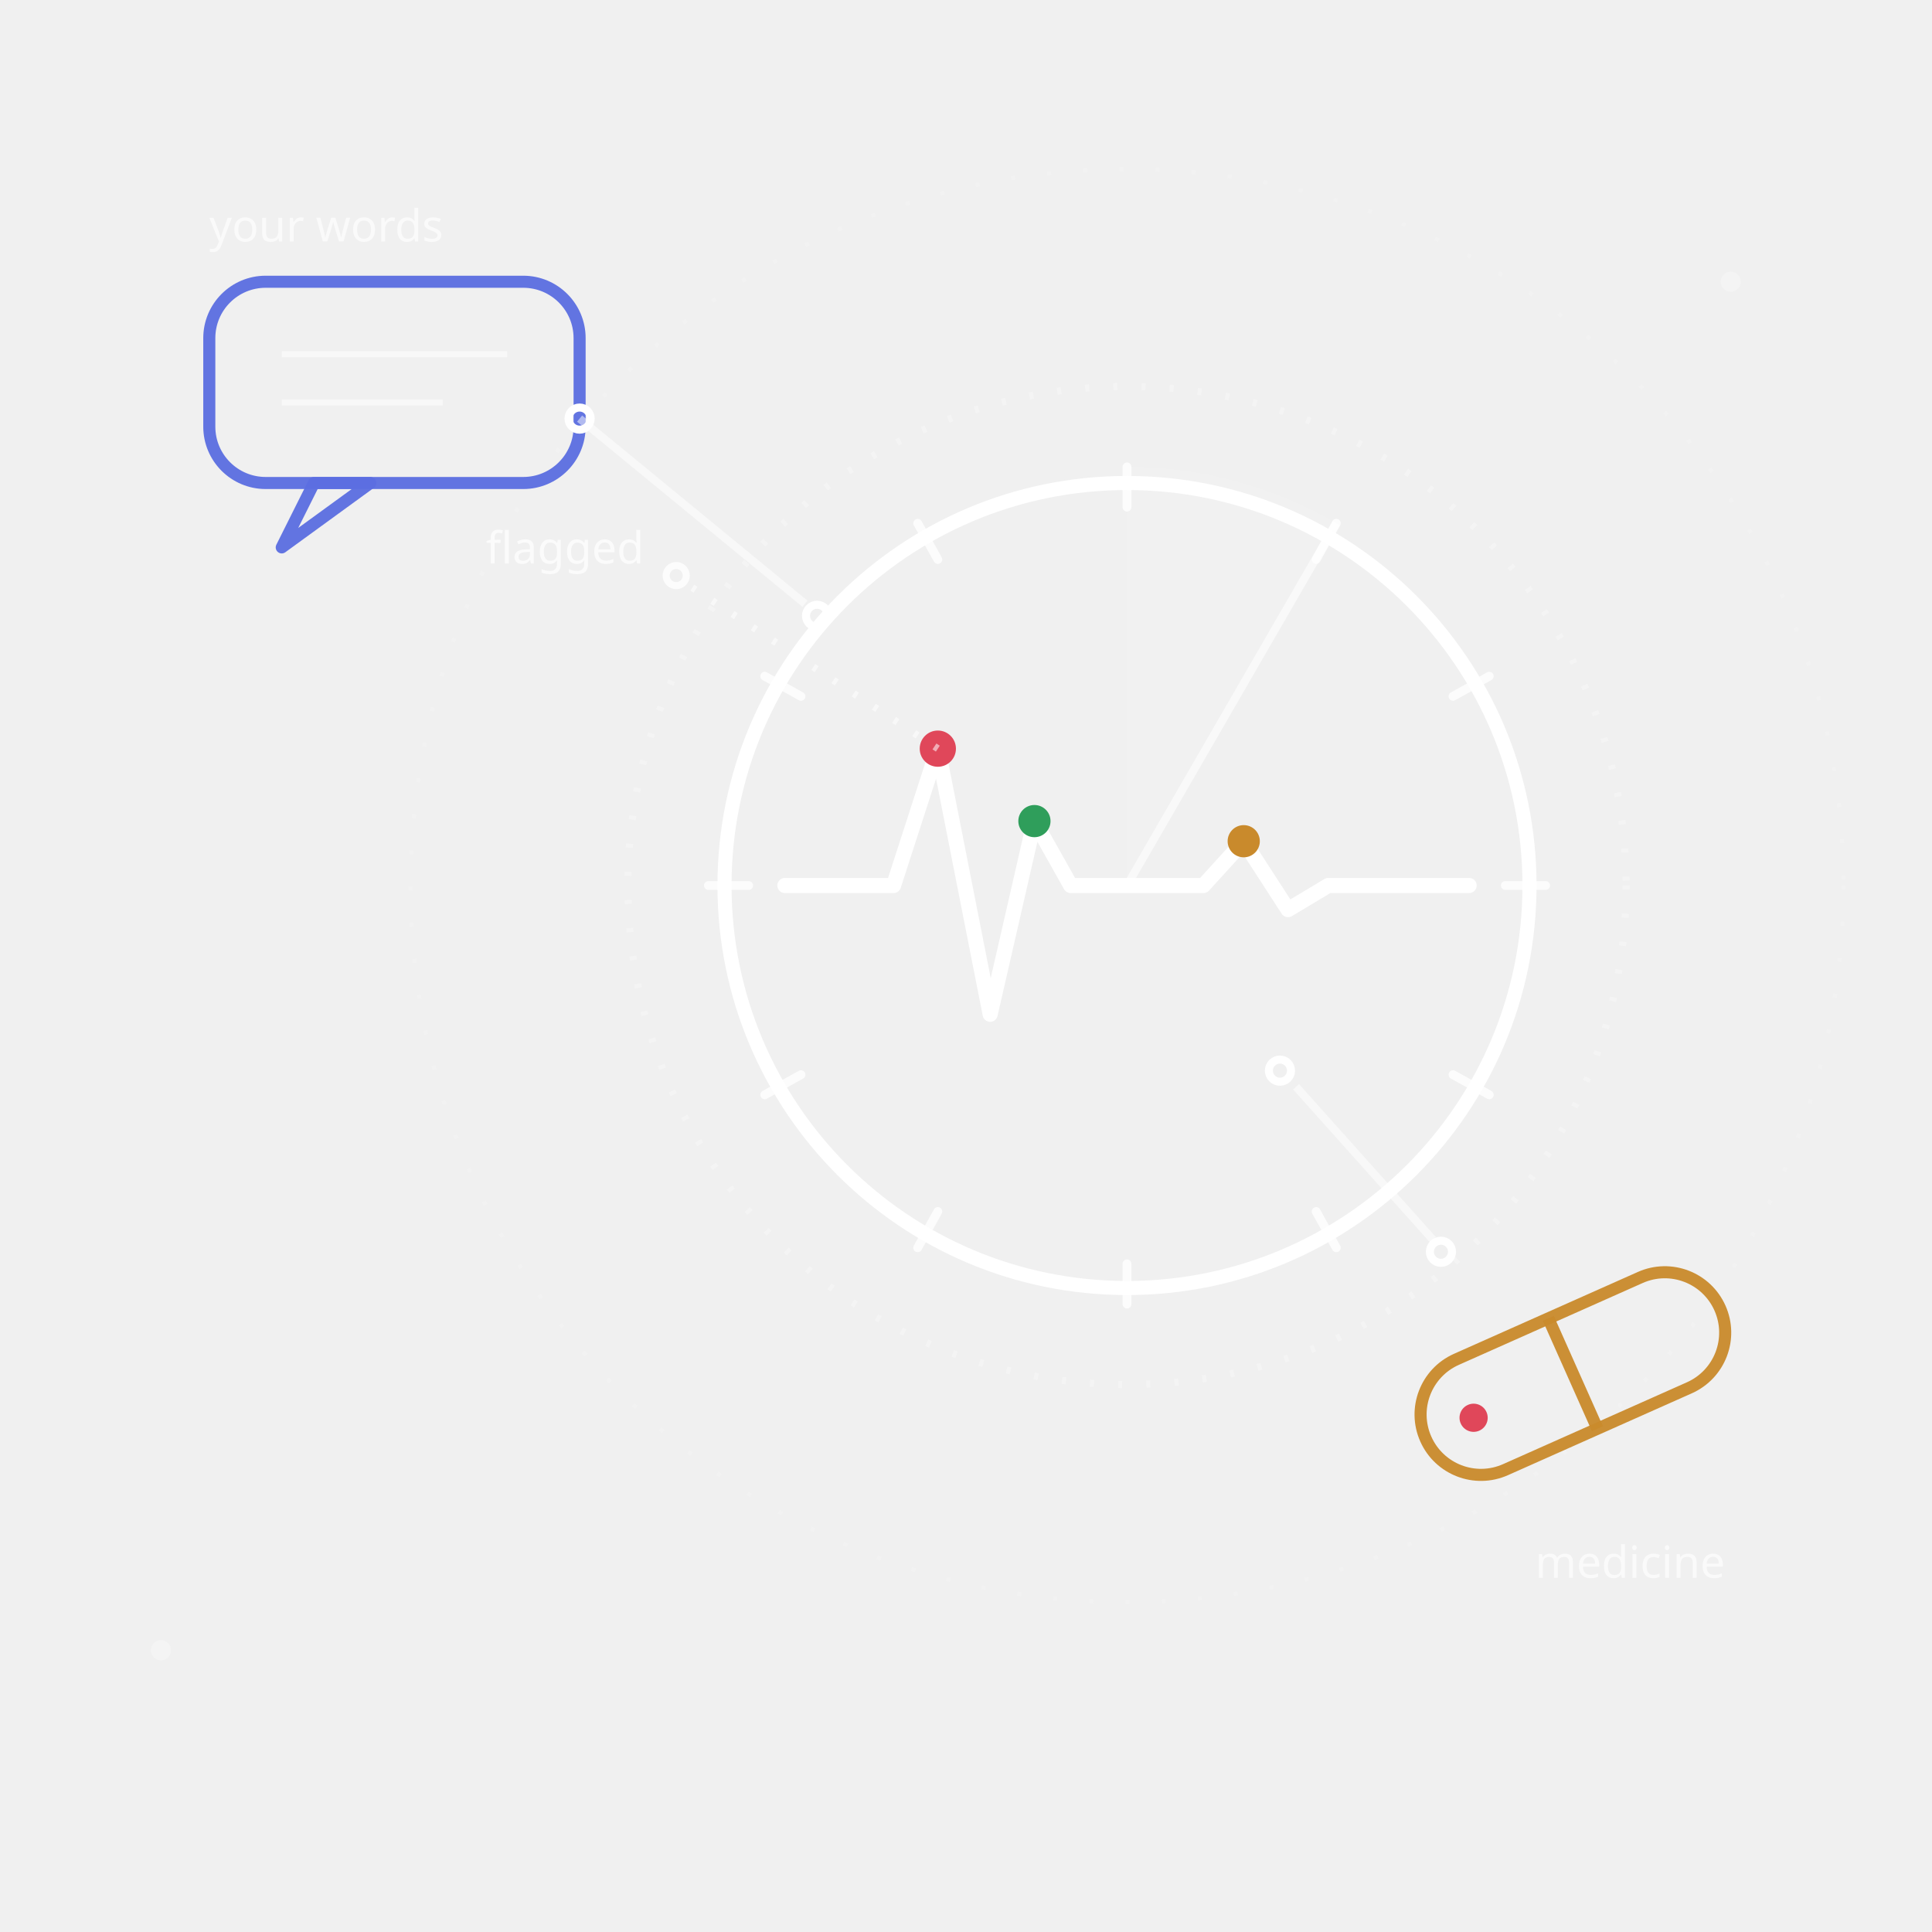
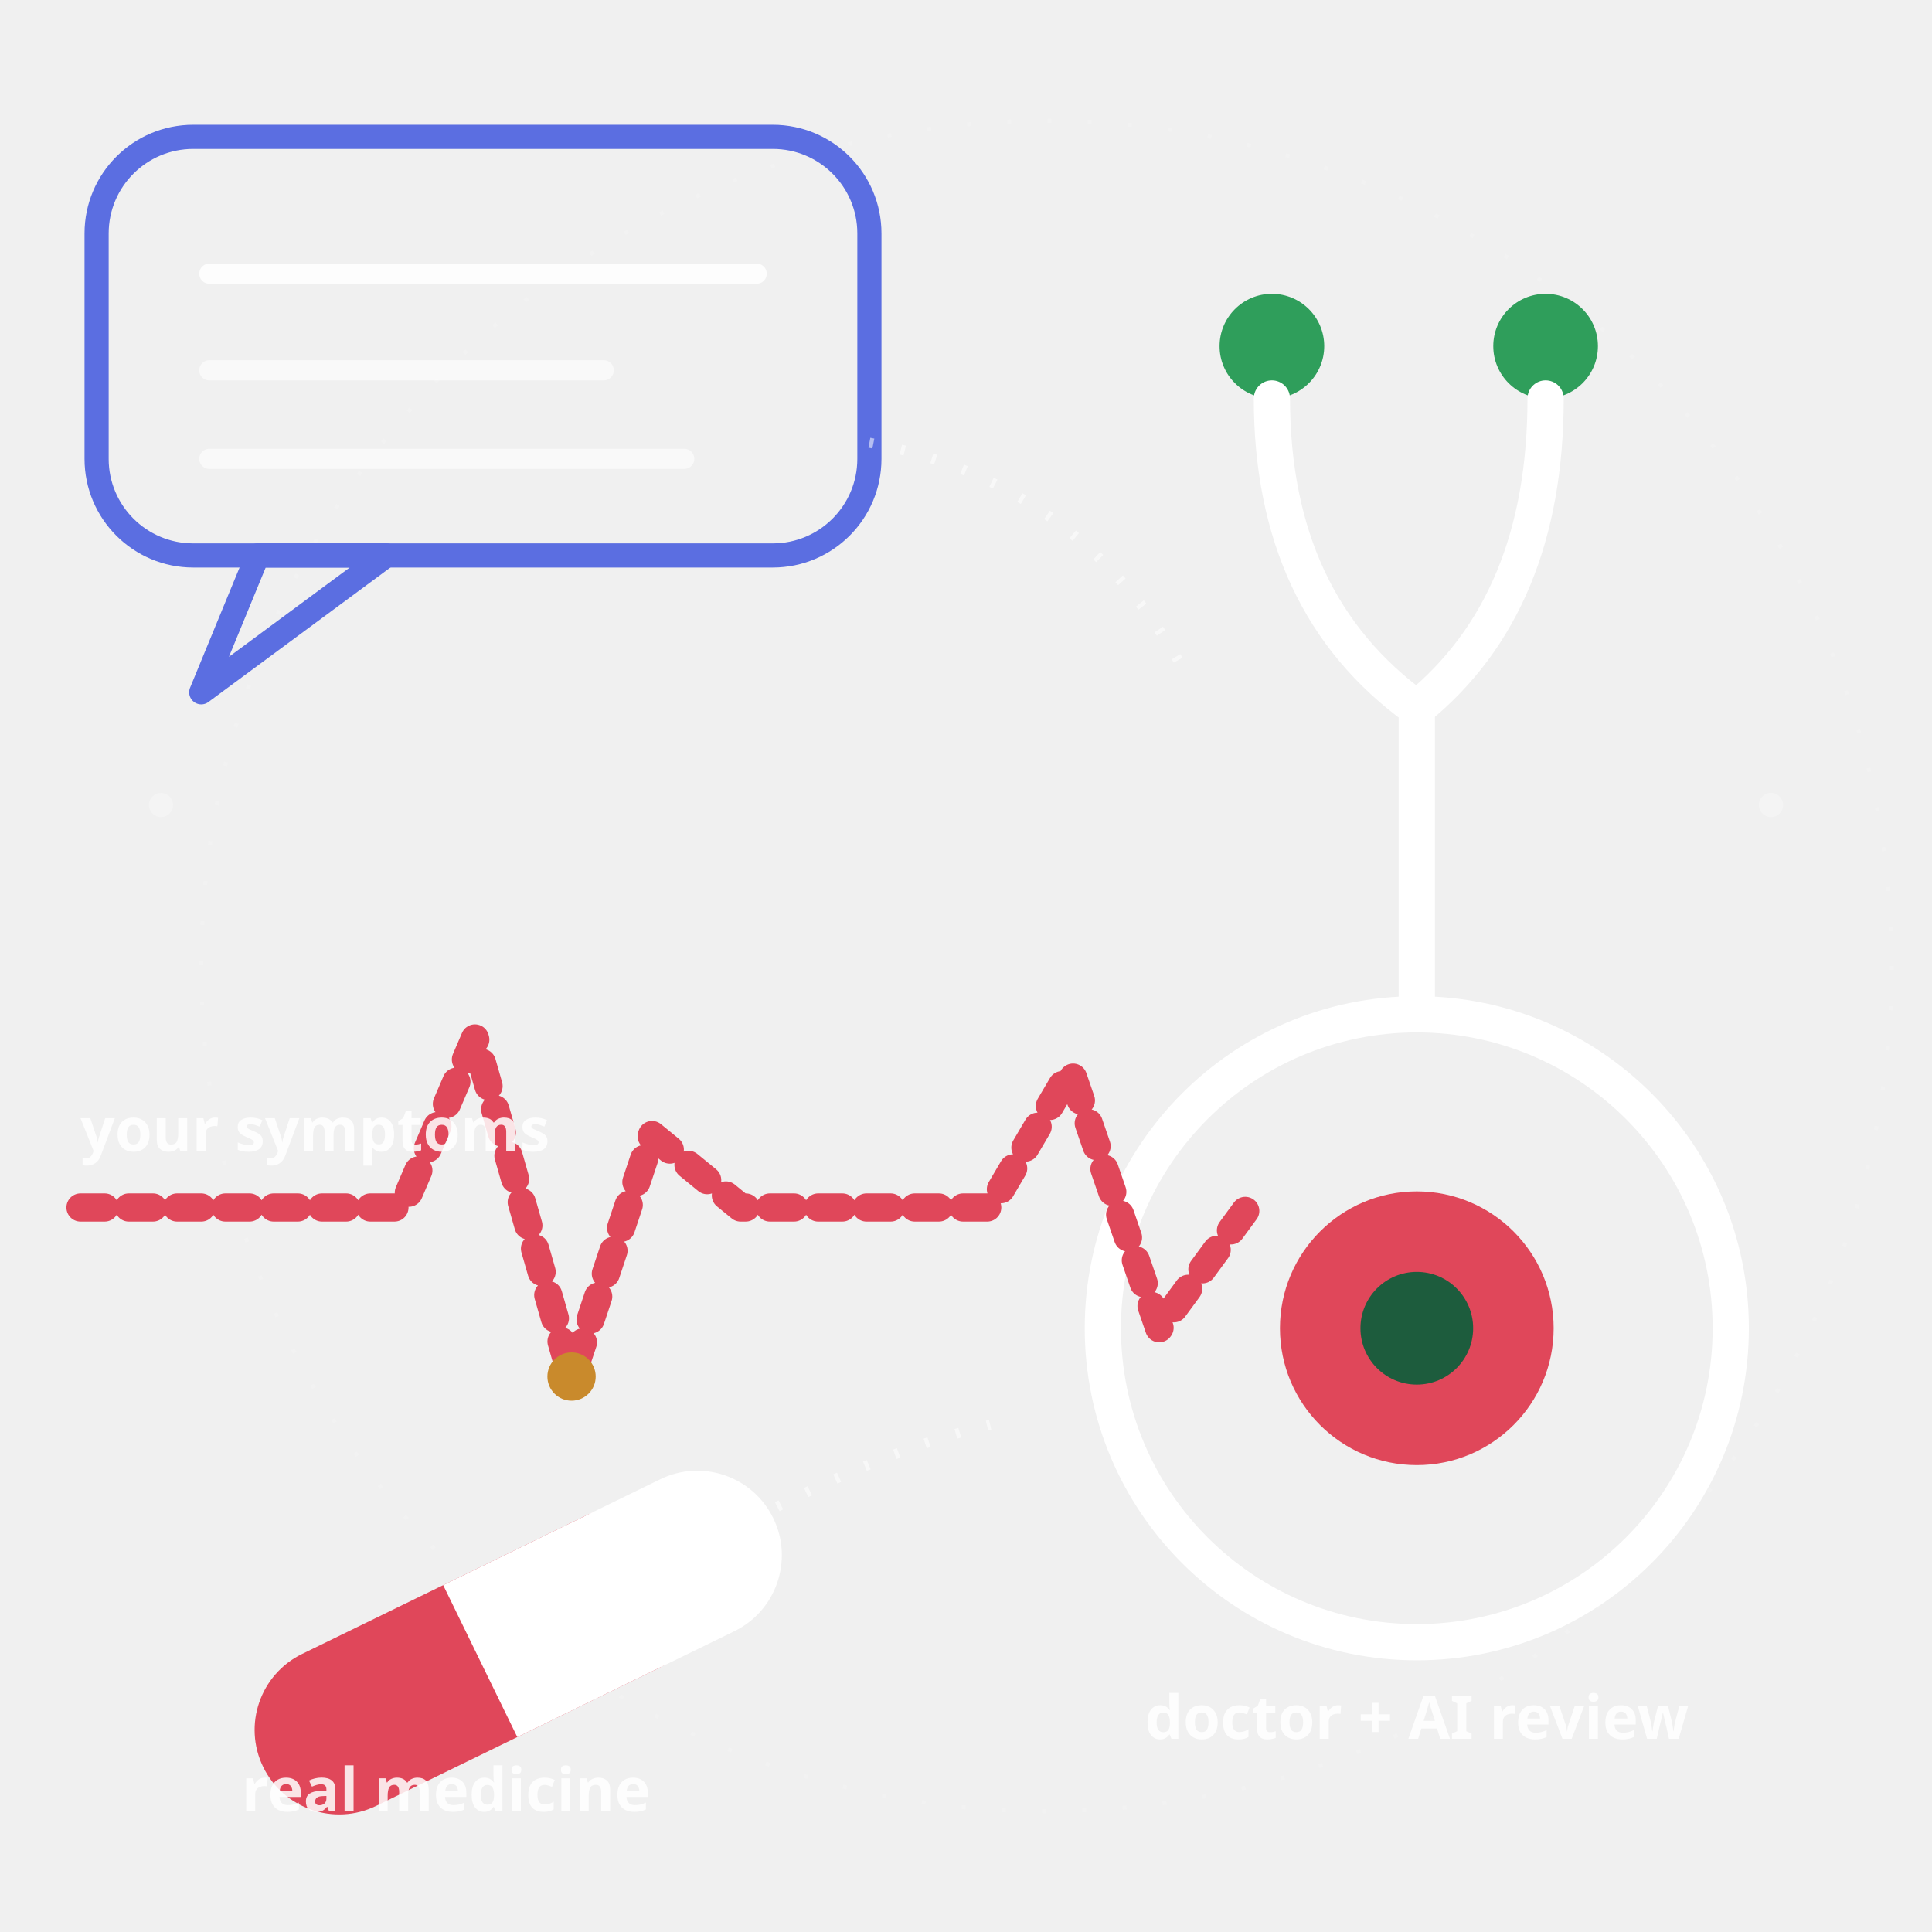
<svg xmlns="http://www.w3.org/2000/svg" viewBox="0 0 480 480" version="1.1" id="svg-symptom-hero">
-   <defs id="defs87" />
-   <style>
-     @keyframes pulseNode { 0%, 100% { r: 4.5; opacity: 1; } 50% { r: 7; opacity: 0.55; } }
+   <defs id="defs-sh" />
+   <style id="style3">
+     @keyframes pulseNode { 0%, 100% { r: 6; opacity: 1; } 50% { r: 10; opacity: 0.55; } }
    .pulse-node { animation: pulseNode 1.6s ease-in-out infinite; }
-     @keyframes radarSweep { from { transform: rotate(0deg); } to { transform: rotate(360deg); } }
-     .radar-sweep { animation: radarSweep 4s linear infinite; transform-origin: 280px 220px; }
+     @keyframes ekgFlow { 0% { stroke-dashoffset: 0; } 100% { stroke-dashoffset: -80; } }
+     .ekg-flow { stroke-dasharray: 6 6; animation: ekgFlow 1.8s linear infinite; }
+     @keyframes breathe { 0%, 100% { transform: scale(1); } 50% { transform: scale(1.05); } }
+     .breathe { animation: breathe 3s ease-in-out infinite; transform-origin: 350px 330px; transform-box: fill-box; }
  </style>
-   <circle cx="280" cy="220" r="178" fill="none" stroke="#ffffff" stroke-width="1" stroke-dasharray="1 8" opacity="0.14" id="circle2" />
-   <circle cx="280" cy="220" r="124" fill="none" stroke="#ffffff" stroke-width="1.75" stroke-dasharray="1 6" opacity="0.28" id="circle4" />
-   <g class="radar-sweep">
-     <path d="M280,220 L280,116 A104,104 0 0 1 332,130 Z" fill="#ffffff" opacity="0.1" id="path6" />
-     <line x1="280" y1="220" x2="332" y2="130" stroke="#ffffff" stroke-width="2" opacity="0.6" id="line8" />
+   <circle cx="260" cy="240" r="210" fill="none" stroke="#ffffff" stroke-width="1" stroke-dasharray="1 9" opacity="0.12" id="circle5" />
+   <rect x="24" y="34" width="192" height="104" rx="24" fill="none" stroke="#5B6EE1" stroke-width="6" id="rect7" />
+   <path d="M64,138 L50,172 L96,138 Z" fill="none" stroke="#5B6EE1" stroke-width="6" stroke-linejoin="round" id="path9" />
+   <line x1="52" y1="68" x2="188" y2="68" stroke="#ffffff" stroke-width="5" stroke-linecap="round" opacity="0.85" id="line11" />
+   <line x1="52" y1="92" x2="150" y2="92" stroke="#ffffff" stroke-width="5" stroke-linecap="round" opacity="0.6" id="line13" />
+   <line x1="52" y1="114" x2="170" y2="114" stroke="#ffffff" stroke-width="5" stroke-linecap="round" opacity="0.6" id="line15" />
+   <path d="M216,110 Q270,120 296,170" stroke="#ffffff" stroke-width="2.5" stroke-dasharray="1 7" opacity="0.55" fill="none" id="path17" />
+   <g class="breathe" id="g35">
+     <circle cx="384" cy="86" r="13" fill="#2F9E5B" id="circle19" />
+     <circle cx="316" cy="86" r="13" fill="#2F9E5B" id="circle21" />
+     <path d="M316,99 Q316,150 352,176" fill="none" stroke="#ffffff" stroke-width="9" stroke-linecap="round" id="path23" />
+     <path d="M384,99 Q384,150 352,176" fill="none" stroke="#ffffff" stroke-width="9" stroke-linecap="round" id="path25" />
+     <line x1="352" y1="176" x2="352" y2="252" stroke="#ffffff" stroke-width="9" stroke-linecap="round" id="line27" />
+     <circle cx="352" cy="330" r="78" fill="none" stroke="#ffffff" stroke-width="9" id="circle29" />
+     <circle cx="352" cy="330" r="34" fill="#E0475A" id="circle31" />
+     <circle cx="352" cy="330" r="14" fill="#1D5C3D" id="circle33" />
  </g>
-   <circle cx="280" cy="220" r="100" fill="none" stroke="#ffffff" stroke-width="3.5" id="circle10" />
-   <g stroke="#ffffff" stroke-width="2.2" stroke-linecap="round" opacity="0.8" id="g36">
-     <line x1="374" y1="220" x2="384" y2="220" id="line12" />
-     <line x1="361" y1="267" x2="370" y2="272" id="line14" />
-     <line x1="327" y1="301" x2="332" y2="310" id="line16" />
-     <line x1="280" y1="314" x2="280" y2="324" id="line18" />
-     <line x1="233" y1="301" x2="228" y2="310" id="line20" />
-     <line x1="199" y1="267" x2="190" y2="272" id="line22" />
-     <line x1="186" y1="220" x2="176" y2="220" id="line24" />
-     <line x1="199" y1="173" x2="190" y2="168" id="line26" />
-     <line x1="233" y1="139" x2="228" y2="130" id="line28" />
-     <line x1="280" y1="126" x2="280" y2="116" id="line30" />
-     <line x1="327" y1="139" x2="332" y2="130" id="line32" />
-     <line x1="361" y1="173" x2="370" y2="168" id="line34" />
+   <path d="M20,300 L100,300 L118,258 L142,342 L162,282 L184,300 L246,300 L266,266 L288,330 L310,300" fill="none" stroke="#E0475A" stroke-width="7" stroke-linecap="round" stroke-linejoin="round" class="ekg-flow" id="path37" />
+   <circle cx="142" cy="342" r="6" fill="#C98A2C" class="pulse-node" id="circle39" />
+   <text x="20" y="286" font-family="sans-serif" font-size="15" font-weight="600" fill="#ffffff" opacity="0.85" id="text41">your symptoms</text>
+   <g transform="rotate(-26 118 410)" id="g47">
+     <rect x="58" y="392" width="120" height="42" rx="21" fill="#E0475A" id="rect43" />
+     <path d="M118,392 h60 a21,21 0 0 1 0,42 h-60 Z" fill="#ffffff" id="path45" />
  </g>
-   <path d="M195,220 L222,220 L233,186 L246,252 L257,204 L266,220 L299,220 L309,209 L320,226 L330,220 L365,220" fill="none" stroke="#ffffff" stroke-width="3.75" stroke-linecap="round" stroke-linejoin="round" id="path38" />
-   <circle cx="257" cy="204" r="4" fill="#2F9E5B" />
-   <circle cx="309" cy="209" r="4" fill="#C98A2C" />
-   <circle cx="233" cy="186" r="4.5" fill="#E0475A" id="circle40" class="pulse-node" />
-   <path d="M233,186 L172,146" stroke="#ffffff" stroke-width="1.75" stroke-dasharray="1 5" opacity="0.55" fill="none" id="path42" />
-   <circle cx="168" cy="143" r="2.5" fill="none" stroke="#ffffff" stroke-width="1.75" opacity="0.8" id="circle44" />
-   <text x="160" y="140" text-anchor="end" font-family="sans-serif" font-size="11" fill="#ffffff" opacity="0.72" id="text46">flagged</text>
-   <rect x="52" y="70" width="92" height="50" rx="14" fill="none" stroke="#5B6EE1" stroke-width="3" opacity="0.95" id="rect48" />
-   <path d="M78,120 L70,136 L92,120 Z" fill="none" stroke="#5B6EE1" stroke-width="3" stroke-linejoin="round" opacity="0.95" id="path50" />
-   <line x1="70" y1="88" x2="126" y2="88" stroke="#ffffff" stroke-width="1.5" opacity="0.5" id="line52" />
-   <line x1="70" y1="100" x2="110" y2="100" stroke="#ffffff" stroke-width="1.5" opacity="0.5" id="line54" />
-   <path d="M144,104 L200,150" stroke="#ffffff" stroke-width="2" opacity="0.5" fill="none" id="path56" />
-   <circle cx="144" cy="104" r="2.75" fill="none" stroke="#ffffff" stroke-width="2" id="circle58" />
-   <circle cx="203" cy="153" r="2.75" fill="none" stroke="#ffffff" stroke-width="2" id="circle60" />
-   <text x="52" y="60" font-family="sans-serif" font-size="11" fill="#ffffff" opacity="0.65" id="text62">your words</text>
-   <g transform="rotate(-24 392 344)" id="g70">
-     <rect x="352" y="326" width="80" height="30" rx="15" fill="none" stroke="#C98A2C" stroke-width="3" opacity="0.95" id="rect64" />
-     <line x1="392" y1="326" x2="392" y2="356" stroke="#C98A2C" stroke-width="3" opacity="0.95" id="line66" />
-     <circle cx="365" cy="341" r="3.5" fill="#E0475A" id="circle68" />
-   </g>
-   <path d="M356,308 L322,270" stroke="#ffffff" stroke-width="2" opacity="0.5" fill="none" id="path72" />
-   <circle cx="358" cy="311" r="2.75" fill="none" stroke="#ffffff" stroke-width="2" id="circle74" />
-   <circle cx="318" cy="266" r="2.75" fill="none" stroke="#ffffff" stroke-width="2" id="circle76" />
-   <text x="405" y="392" text-anchor="middle" font-family="sans-serif" font-size="11" fill="#ffffff" opacity="0.65" id="text78">medicine</text>
-   <circle cx="40" cy="410" r="2.5" fill="#ffffff" opacity="0.3" id="circle80" />
-   <circle cx="430" cy="70" r="2.5" fill="#ffffff" opacity="0.25" id="circle82" />
+   <path d="M186,378 Q220,360 246,354" stroke="#ffffff" stroke-width="2.5" stroke-dasharray="1 7" opacity="0.55" fill="none" id="path49" />
+   <text x="60" y="450" font-family="sans-serif" font-size="15" font-weight="600" fill="#ffffff" opacity="0.85" id="text51">real medicine</text>
+   <text x="352" y="432" text-anchor="middle" font-family="sans-serif" font-size="15" font-weight="600" fill="#ffffff" opacity="0.85" id="text53">doctor + AI review</text>
+   <circle cx="440" cy="200" r="3" fill="#ffffff" opacity="0.3" id="circle55" />
+   <circle cx="40" cy="200" r="3" fill="#ffffff" opacity="0.25" id="circle57" />
</svg>
